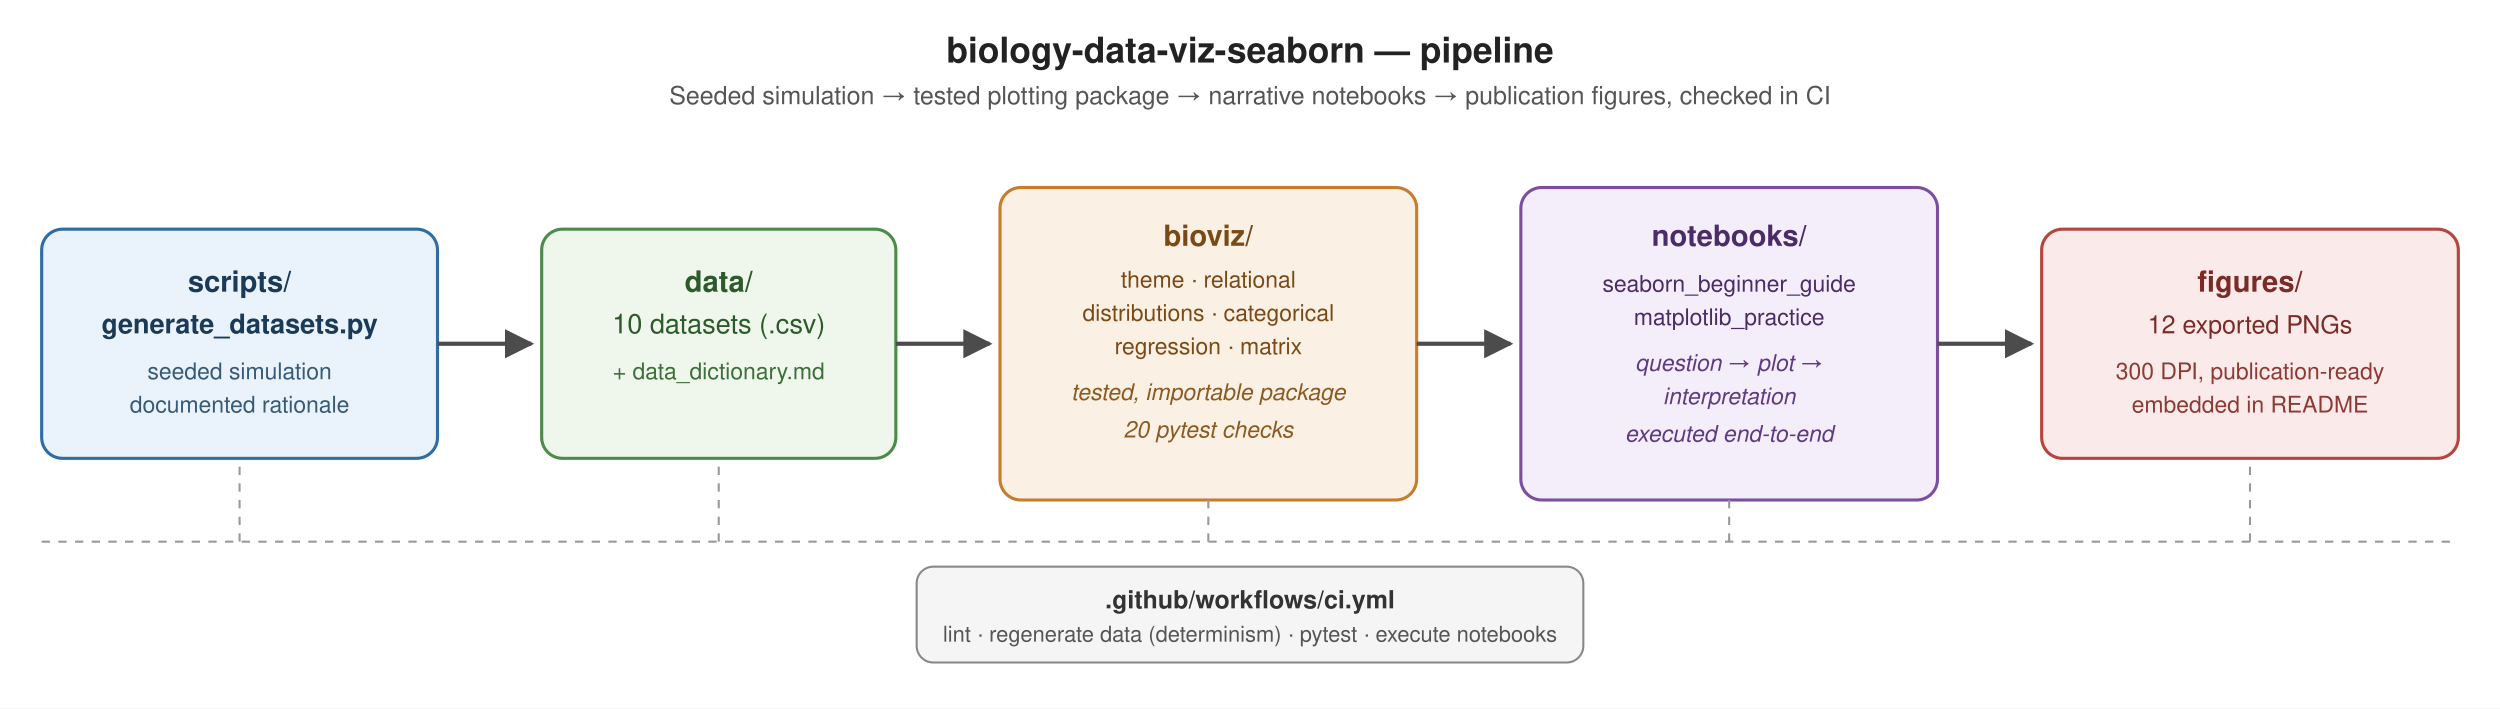
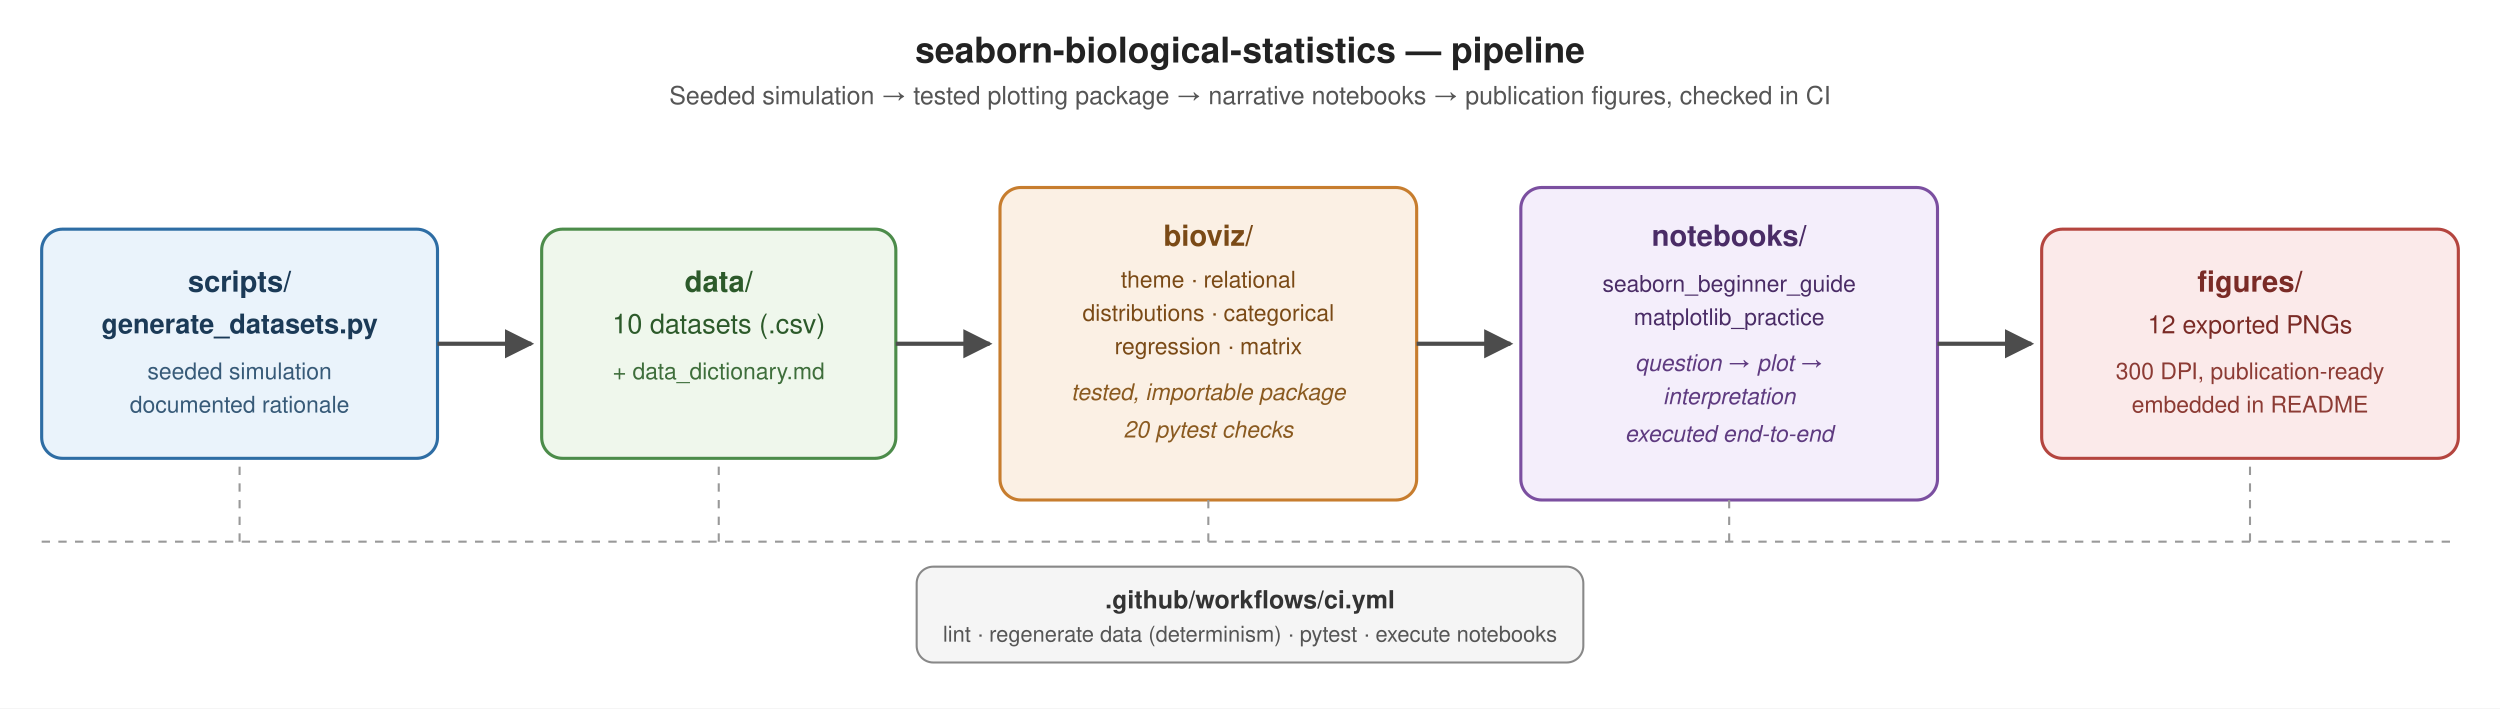
<svg xmlns="http://www.w3.org/2000/svg" viewBox="0 0 1200 340" font-family="Helvetica, Arial, sans-serif">
  <defs>
    <marker id="arrow" viewBox="0 0 10 10" refX="9" refY="5" markerWidth="7" markerHeight="7" orient="auto-start-reverse">
      <path d="M 0 0 L 10 5 L 0 10 z" fill="#4C4C4C" />
    </marker>
  </defs>
  <rect width="1200" height="340" fill="#ffffff" />
  <rect x="20" y="110" width="190" height="110" rx="10" fill="#EAF3FB" stroke="#2E6DA4" stroke-width="1.5" />
  <text x="115" y="140" text-anchor="middle" font-size="14" font-weight="bold" fill="#1B3A57">scripts/</text>
  <text x="115" y="160" text-anchor="middle" font-size="13" font-weight="bold" fill="#1B3A57">generate_datasets.py</text>
  <text x="115" y="182" text-anchor="middle" font-size="11" fill="#375A78">seeded simulation</text>
  <text x="115" y="198" text-anchor="middle" font-size="11" fill="#375A78">documented rationale</text>
  <line x1="210" y1="165" x2="255" y2="165" stroke="#4C4C4C" stroke-width="2" marker-end="url(#arrow)" />
  <rect x="260" y="110" width="170" height="110" rx="10" fill="#EFF7EC" stroke="#4C8C4A" stroke-width="1.5" />
  <text x="345" y="140" text-anchor="middle" font-size="14" font-weight="bold" fill="#2C5A2A">data/</text>
  <text x="345" y="160" text-anchor="middle" font-size="13" fill="#2C5A2A">10 datasets (.csv)</text>
  <text x="345" y="182" text-anchor="middle" font-size="11" fill="#3E6E3B">+ data_dictionary.md</text>
  <line x1="430" y1="165" x2="475" y2="165" stroke="#4C4C4C" stroke-width="2" marker-end="url(#arrow)" />
  <rect x="480" y="90" width="200" height="150" rx="10" fill="#FBF0E4" stroke="#C77D2E" stroke-width="1.5" />
  <text x="580" y="118" text-anchor="middle" font-size="14" font-weight="bold" fill="#7A4A16">bioviz/</text>
  <text x="580" y="138" text-anchor="middle" font-size="11" fill="#7A4A16">theme · relational</text>
  <text x="580" y="154" text-anchor="middle" font-size="11" fill="#7A4A16">distributions · categorical</text>
  <text x="580" y="170" text-anchor="middle" font-size="11" fill="#7A4A16">regression · matrix</text>
  <text x="580" y="192" text-anchor="middle" font-size="11" font-style="italic" fill="#8A5A20">tested, importable package</text>
  <text x="580" y="210" text-anchor="middle" font-size="11" font-style="italic" fill="#8A5A20">20 pytest checks</text>
  <line x1="680" y1="165" x2="725" y2="165" stroke="#4C4C4C" stroke-width="2" marker-end="url(#arrow)" />
  <rect x="730" y="90" width="200" height="150" rx="10" fill="#F4EEFB" stroke="#7B4FA0" stroke-width="1.5" />
  <text x="830" y="118" text-anchor="middle" font-size="14" font-weight="bold" fill="#4A2C66">notebooks/</text>
  <text x="830" y="140" text-anchor="middle" font-size="11" fill="#4A2C66">seaborn_beginner_guide</text>
  <text x="830" y="156" text-anchor="middle" font-size="11" fill="#4A2C66">matplotlib_practice</text>
  <text x="830" y="178" text-anchor="middle" font-size="11" font-style="italic" fill="#5E3A80">question → plot →</text>
  <text x="830" y="194" text-anchor="middle" font-size="11" font-style="italic" fill="#5E3A80">interpretation</text>
  <text x="830" y="212" text-anchor="middle" font-size="11" font-style="italic" fill="#5E3A80">executed end-to-end</text>
  <line x1="930" y1="165" x2="975" y2="165" stroke="#4C4C4C" stroke-width="2" marker-end="url(#arrow)" />
  <rect x="980" y="110" width="200" height="110" rx="10" fill="#FBEAEA" stroke="#B4453F" stroke-width="1.5" />
  <text x="1080" y="140" text-anchor="middle" font-size="14" font-weight="bold" fill="#7A2B26">figures/</text>
  <text x="1080" y="160" text-anchor="middle" font-size="12" fill="#7A2B26">12 exported PNGs</text>
  <text x="1080" y="182" text-anchor="middle" font-size="11" fill="#8C3B34">300 DPI, publication-ready</text>
  <text x="1080" y="198" text-anchor="middle" font-size="11" fill="#8C3B34">embedded in README</text>
  <line x1="20" y1="260" x2="1180" y2="260" stroke="#999999" stroke-width="1" stroke-dasharray="4,4" />
  <rect x="440" y="272" width="320" height="46" rx="8" fill="#F5F5F5" stroke="#888888" stroke-width="1" />
  <text x="600" y="292" text-anchor="middle" font-size="12" font-weight="bold" fill="#333333">.github/workflows/ci.yml</text>
  <text x="600" y="308" text-anchor="middle" font-size="10.5" fill="#555555">lint · regenerate data (determinism) · pytest · execute notebooks</text>
  <line x1="115" y1="260" x2="115" y2="220" stroke="#999999" stroke-width="1" stroke-dasharray="4,4" />
  <line x1="345" y1="260" x2="345" y2="220" stroke="#999999" stroke-width="1" stroke-dasharray="4,4" />
  <line x1="580" y1="260" x2="580" y2="240" stroke="#999999" stroke-width="1" stroke-dasharray="4,4" />
  <line x1="830" y1="260" x2="830" y2="240" stroke="#999999" stroke-width="1" stroke-dasharray="4,4" />
  <line x1="1080" y1="260" x2="1080" y2="220" stroke="#999999" stroke-width="1" stroke-dasharray="4,4" />
-   <text x="600" y="30" text-anchor="middle" font-size="17" font-weight="bold" fill="#222222">biology-data-viz-seaborn — pipeline</text>
+   <text x="600" y="30" text-anchor="middle" font-size="17" font-weight="bold" fill="#222222">seaborn-biological-statistics — pipeline</text>
  <text x="600" y="50" text-anchor="middle" font-size="12" fill="#555555">Seeded simulation → tested plotting package → narrative notebooks → publication figures, checked in CI</text>
</svg>
